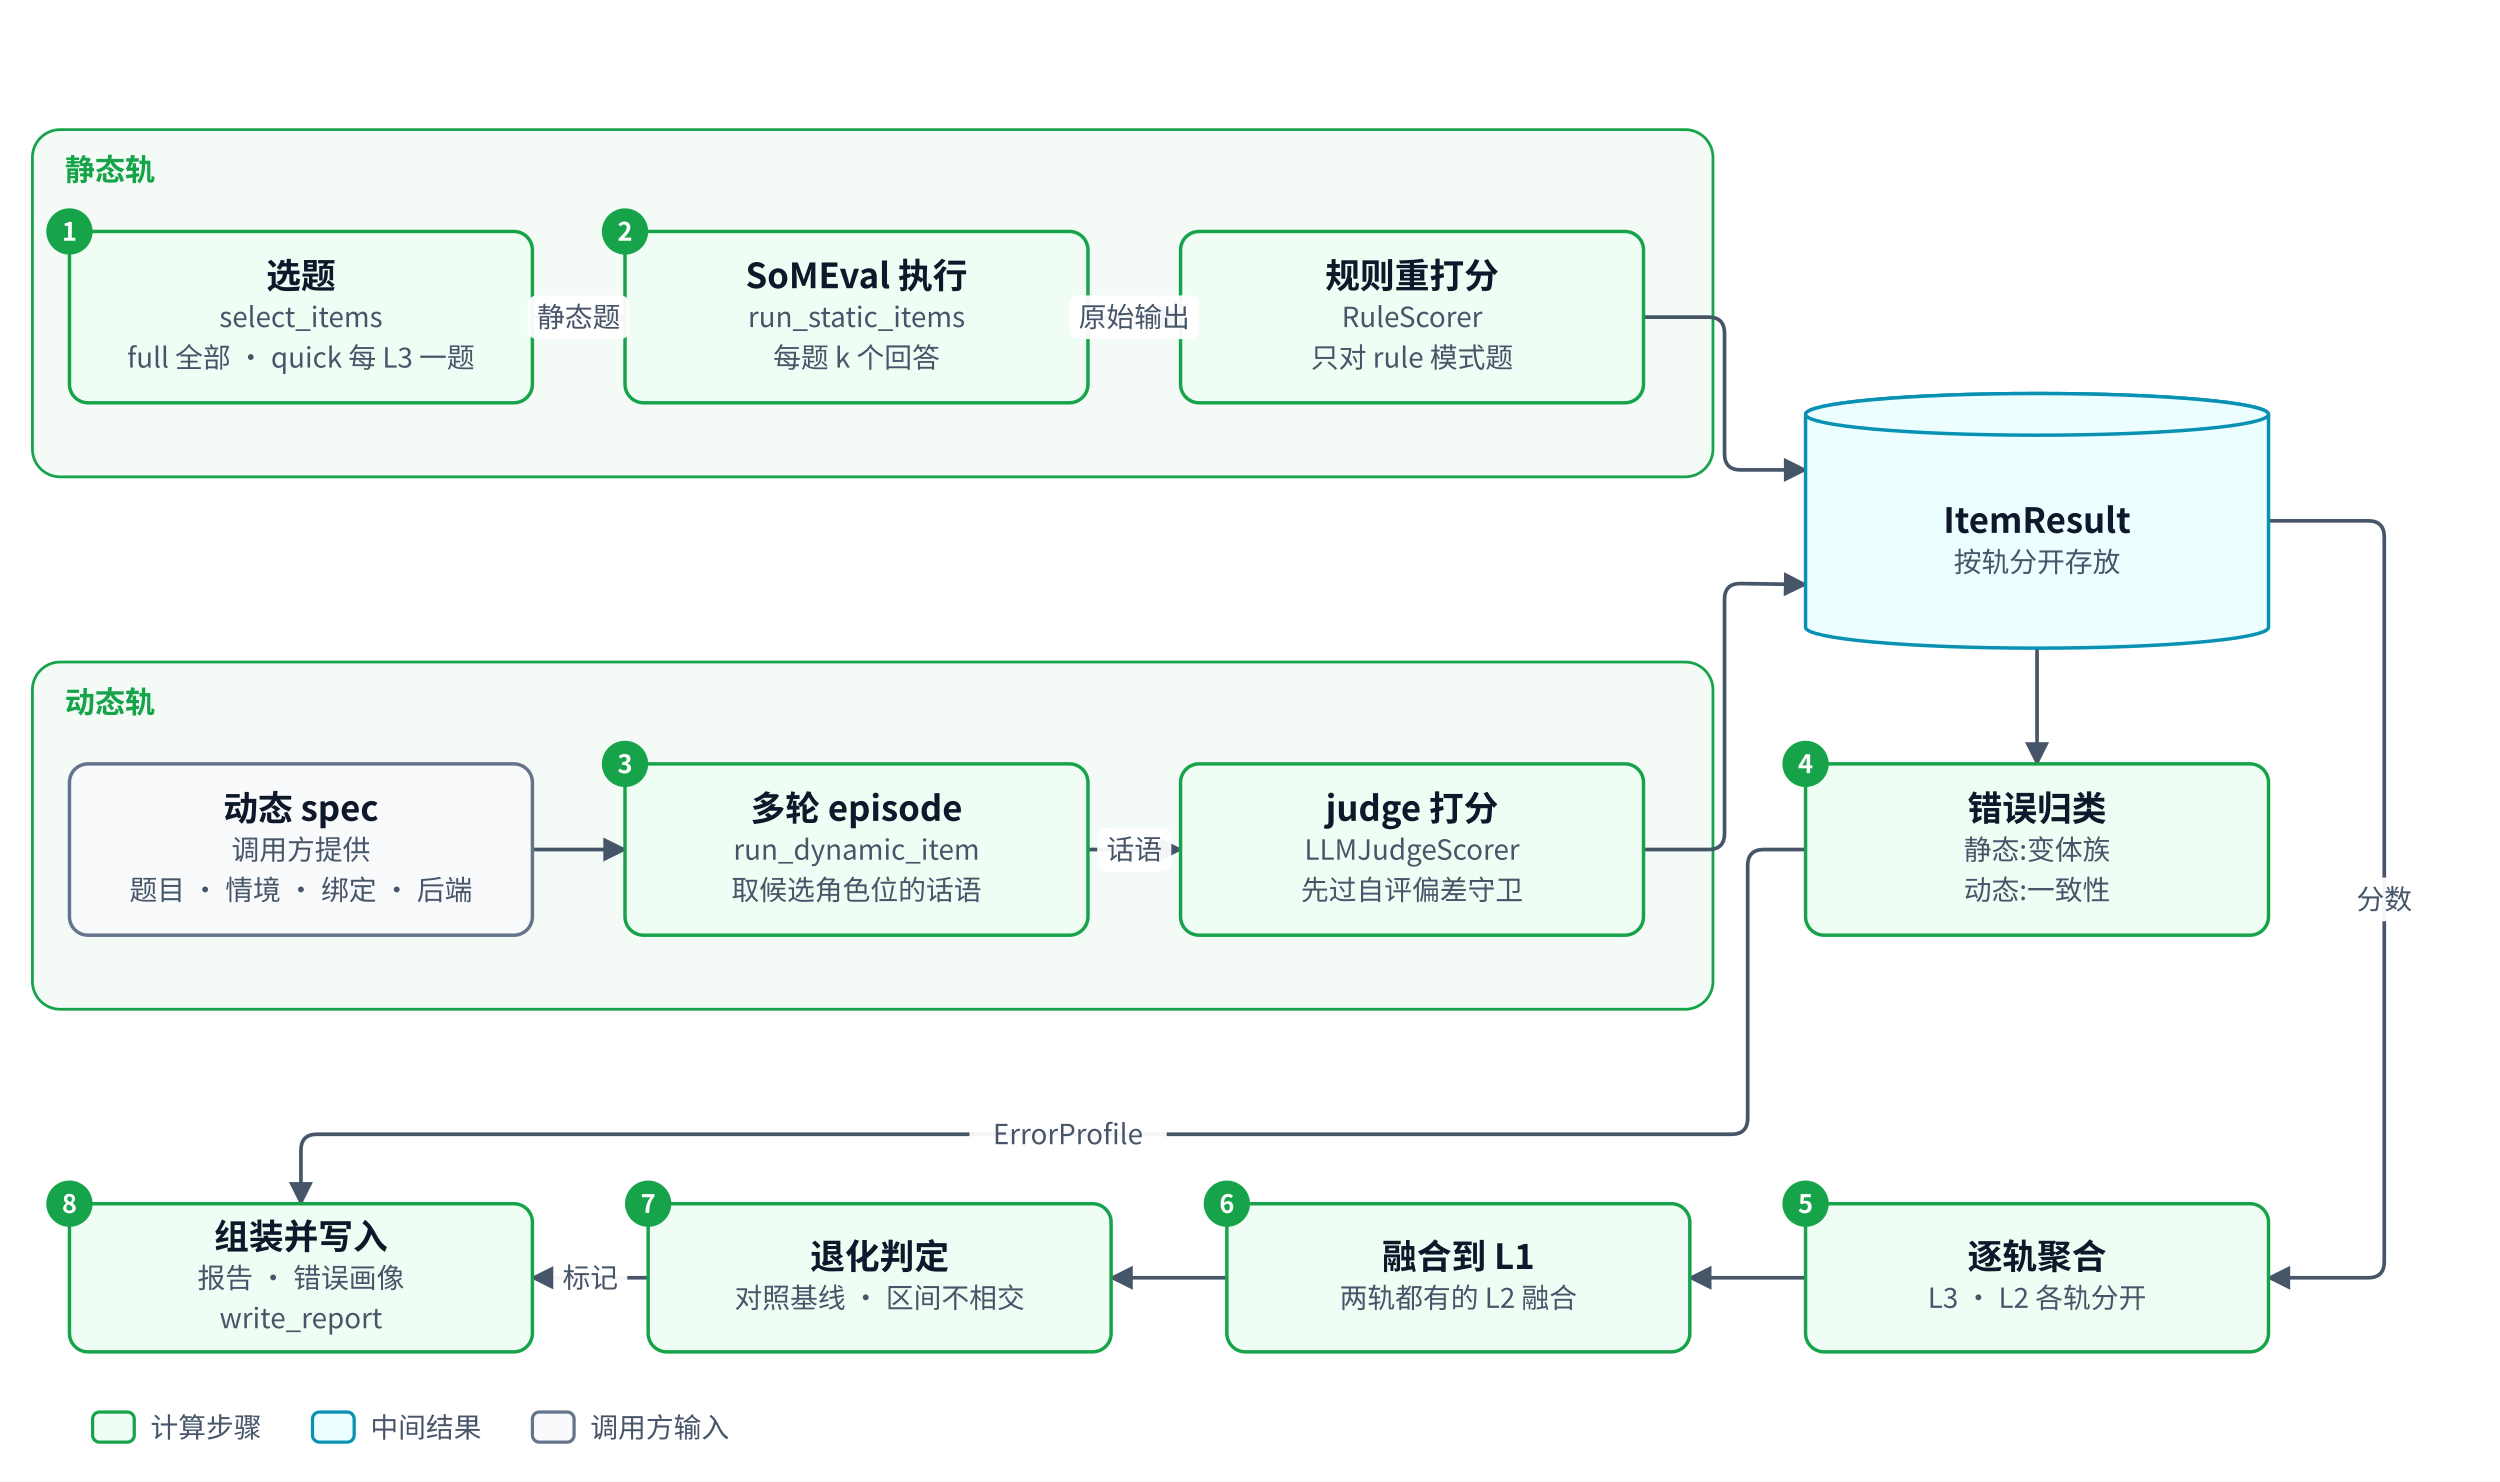
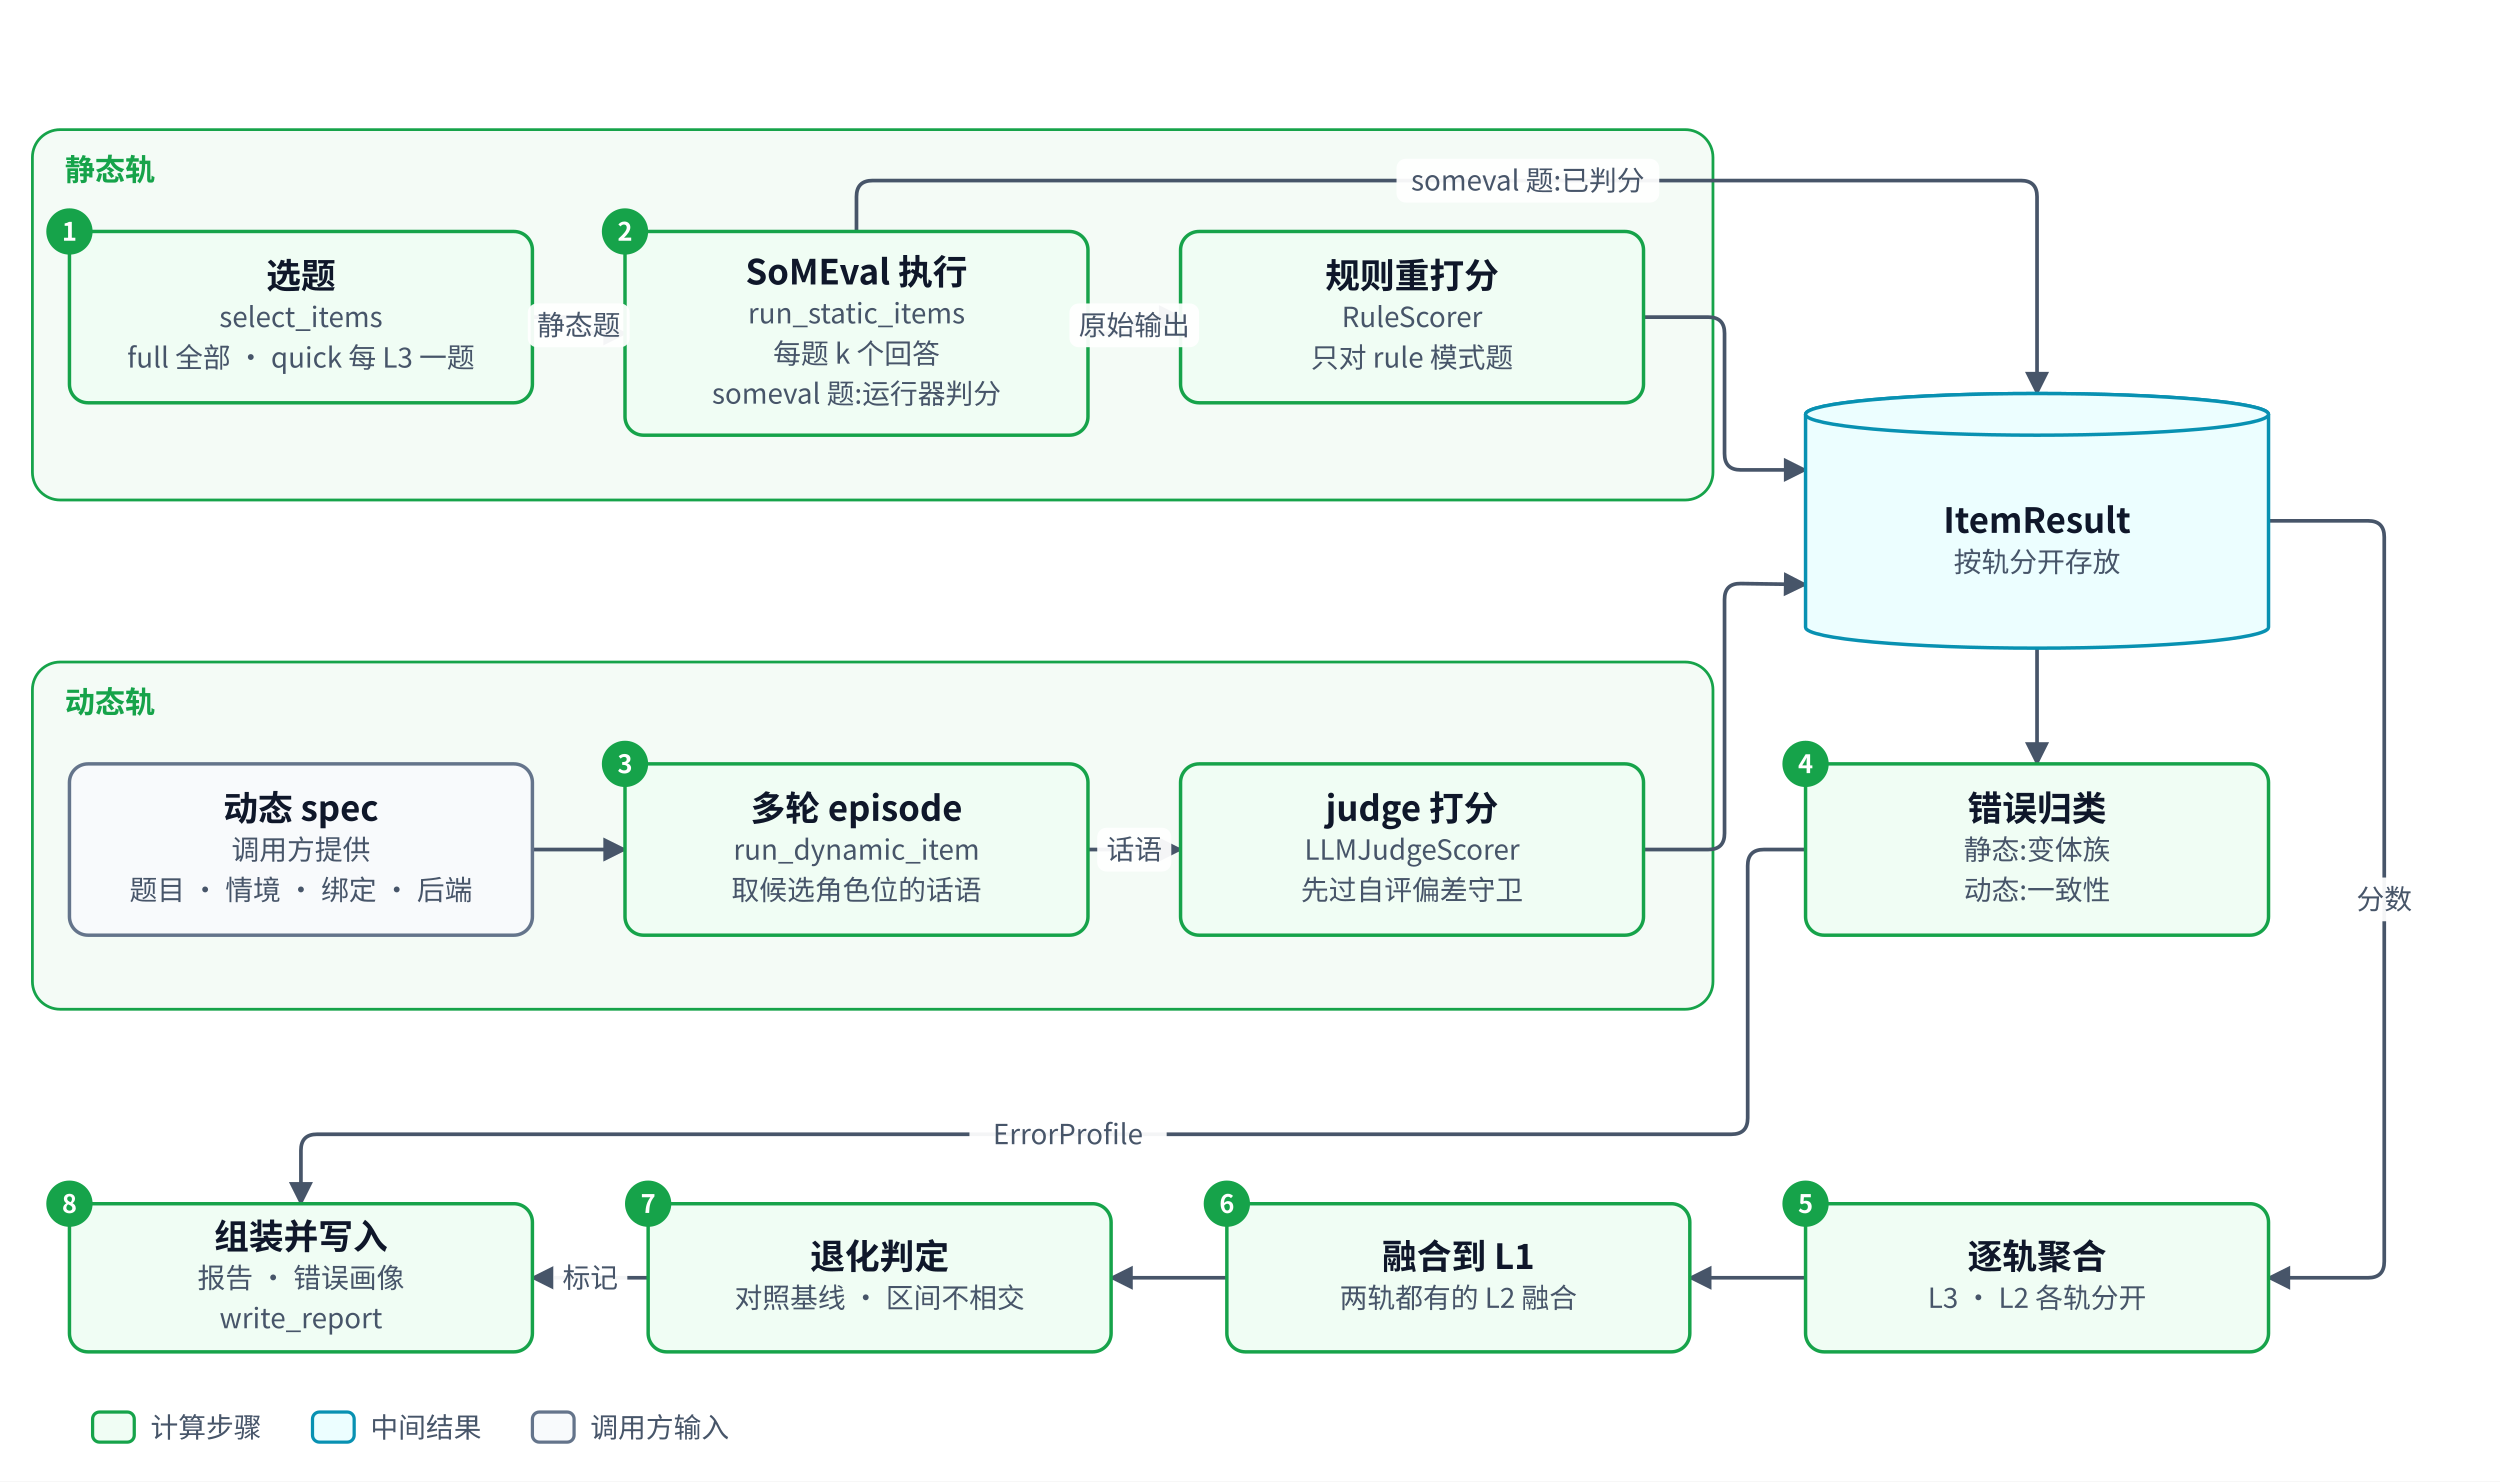
<svg xmlns="http://www.w3.org/2000/svg" viewBox="0 0 1080 640" width="1080" height="640" role="img" aria-labelledby="t d" font-family="-apple-system,BlinkMacSystemFont,'PingFang SC','Hiragino Sans GB','Noto Sans CJK SC','Microsoft YaHei','Segoe UI',Helvetica,Arial,sans-serif">
  <defs>
    <marker id="ah0" viewBox="0 0 10 10" refX="9" refY="5" markerWidth="6.5" markerHeight="6.5" orient="auto-start-reverse">
      <path d="M0,0 L10,5 L0,10 z" fill="#475569" />
    </marker>
  </defs>
  <rect width="1080" height="640" fill="#ffffff" />
-   <rect x="14" y="56" width="726" height="150" rx="12" fill="#16a34a" fill-opacity="0.05" stroke="#16a34a" stroke-width="1.2" />
+   <rect x="14" y="56" width="726" height="160" rx="12" fill="#16a34a" fill-opacity="0.05" stroke="#16a34a" stroke-width="1.2" />
  <text x="28" y="78" text-anchor="start" font-size="13" font-weight="700" fill="#16a34a">静态轨</text>
  <rect x="14" y="286" width="726" height="150" rx="12" fill="#16a34a" fill-opacity="0.05" stroke="#16a34a" stroke-width="1.2" />
  <text x="28" y="308" text-anchor="start" font-size="13" font-weight="700" fill="#16a34a">动态轨</text>
-   <path d="M230.0,137.0 L270.0,137.0" fill="none" stroke="#475569" stroke-width="1.6" stroke-linejoin="round" stroke-linecap="round" marker-end="url(#ah0)" />
-   <path d="M470.0,137.0 L510.0,137.0" fill="none" stroke="#475569" stroke-width="1.6" stroke-linejoin="round" stroke-linecap="round" marker-end="url(#ah0)" />
+   <path d="M230.0,137.0 L246.5,137.0 Q250.0,137.0 250.0,140.5 L250.0,140.5 Q250.0,144.0 253.5,144.0 L270.0,144.0" fill="none" stroke="#475569" stroke-width="1.6" stroke-linejoin="round" stroke-linecap="round" marker-end="url(#ah0)" />
+   <path d="M470.0,144.0 L486.5,144.0 Q490.0,144.0 490.0,140.5 L490.0,140.5 Q490.0,137.0 493.5,137.0 L510.0,137.0" fill="none" stroke="#475569" stroke-width="1.6" stroke-linejoin="round" stroke-linecap="round" marker-end="url(#ah0)" />
  <path d="M230.0,367.0 L270.0,367.0" fill="none" stroke="#475569" stroke-width="1.6" stroke-linejoin="round" stroke-linecap="round" marker-end="url(#ah0)" />
  <path d="M470.0,367.0 L510.0,367.0" fill="none" stroke="#475569" stroke-width="1.6" stroke-linejoin="round" stroke-linecap="round" marker-end="url(#ah0)" />
  <path d="M710.0,137.0 L738.0,137.0 Q745.0,137.0 745.0,144.0 L745.0,196.0 Q745.0,203.0 752.0,203.0 L780.0,203.0" fill="none" stroke="#475569" stroke-width="1.6" stroke-linejoin="round" stroke-linecap="round" marker-end="url(#ah0)" />
+   <path d="M370.0,100.0 L370.0,85.0 Q370.0,78.0 377.0,78.0 L873.0,78.0 Q880.0,78.0 880.0,85.0 L880.0,170.0" fill="none" stroke="#475569" stroke-width="1.6" stroke-linejoin="round" stroke-linecap="round" marker-end="url(#ah0)" />
  <path d="M710.0,367.0 L738.0,367.0 Q745.0,367.0 745.0,360.0 L745.0,259.0 Q745.0,252.0 752.0,252.1 L780.0,252.5" fill="none" stroke="#475569" stroke-width="1.6" stroke-linejoin="round" stroke-linecap="round" marker-end="url(#ah0)" />
  <path d="M880.0,280.0 L880.0,330.0" fill="none" stroke="#475569" stroke-width="1.6" stroke-linejoin="round" stroke-linecap="round" marker-end="url(#ah0)" />
  <path d="M980.0,225.0 L1023.0,225.0 Q1030.0,225.0 1030.0,232.0 L1030.0,545.0 Q1030.0,552.0 1023.0,552.0 L980.0,552.0" fill="none" stroke="#475569" stroke-width="1.6" stroke-linejoin="round" stroke-linecap="round" marker-end="url(#ah0)" />
  <path d="M780.0,552.0 L730.0,552.0" fill="none" stroke="#475569" stroke-width="1.6" stroke-linejoin="round" stroke-linecap="round" marker-end="url(#ah0)" />
  <path d="M530.0,552.0 L480.0,552.0" fill="none" stroke="#475569" stroke-width="1.6" stroke-linejoin="round" stroke-linecap="round" marker-end="url(#ah0)" />
  <path d="M280.0,552.0 L230.0,552.0" fill="none" stroke="#475569" stroke-width="1.6" stroke-linejoin="round" stroke-linecap="round" marker-end="url(#ah0)" />
  <path d="M780.0,367.0 L762.0,367.0 Q755.0,367.0 755.0,374.0 L755.0,483.0 Q755.0,490.0 748.0,490.0 L137.0,490.0 Q130.0,490.0 130.0,497.0 L130.0,520.0" fill="none" stroke="#475569" stroke-width="1.6" stroke-linejoin="round" stroke-linecap="round" marker-end="url(#ah0)" />
  <rect x="30" y="100" width="200" height="74" rx="8" fill="#f0fdf4" stroke="#16a34a" stroke-width="1.5" />
  <text x="130.0" y="124.5" text-anchor="middle" font-size="15" font-weight="700" fill="#0f172a">选题</text>
  <text x="130.0" y="141.3" text-anchor="middle" font-size="12" fill="#475569">select_items</text>
  <text x="130.0" y="158.8" text-anchor="middle" font-size="12" fill="#475569">full 全部 · quick 每 L3 一题</text>
  <rect x="30" y="330" width="200" height="74" rx="8" fill="#f8fafc" stroke="#64748b" stroke-width="1.5" />
  <text x="130.0" y="354.6" text-anchor="middle" font-size="15" font-weight="700" fill="#0f172a">动态 spec</text>
  <text x="130.0" y="371.4" text-anchor="middle" font-size="12" fill="#475569">调用方提供</text>
  <text x="130.0" y="388.8" text-anchor="middle" font-size="12" fill="#475569">题目 · 情境 · 绑定 · 后端</text>
-   <rect x="270" y="100" width="200" height="74" rx="8" fill="#f0fdf4" stroke="#16a34a" stroke-width="1.5" />
-   <text x="370.0" y="124.5" text-anchor="middle" font-size="15" font-weight="700" fill="#0f172a">SoMEval 执行</text>
-   <text x="370.0" y="141.3" text-anchor="middle" font-size="12" fill="#475569">run_static_items</text>
-   <text x="370.0" y="158.8" text-anchor="middle" font-size="12" fill="#475569">每题 k 个回答</text>
+   <rect x="270" y="100" width="200" height="88" rx="8" fill="#f0fdf4" stroke="#16a34a" stroke-width="1.5" />
+   <text x="370.0" y="122.9" text-anchor="middle" font-size="15" font-weight="700" fill="#0f172a">SoMEval 执行</text>
+   <text x="370.0" y="139.7" text-anchor="middle" font-size="12" fill="#475569">run_static_items</text>
+   <text x="370.0" y="157.1" text-anchor="middle" font-size="12" fill="#475569">每题 k 个回答</text>
+   <text x="370.0" y="174.4" text-anchor="middle" font-size="12" fill="#475569">someval 题:运行器判分</text>
  <rect x="270" y="330" width="200" height="74" rx="8" fill="#f0fdf4" stroke="#16a34a" stroke-width="1.5" />
  <text x="370.0" y="354.6" text-anchor="middle" font-size="15" font-weight="700" fill="#0f172a">多轮 episode</text>
  <text x="370.0" y="371.4" text-anchor="middle" font-size="12" fill="#475569">run_dynamic_item</text>
  <text x="370.0" y="388.8" text-anchor="middle" font-size="12" fill="#475569">取候选角色位的话语</text>
  <rect x="510" y="100" width="200" height="74" rx="8" fill="#f0fdf4" stroke="#16a34a" stroke-width="1.5" />
  <text x="610.0" y="124.5" text-anchor="middle" font-size="15" font-weight="700" fill="#0f172a">规则重打分</text>
  <text x="610.0" y="141.3" text-anchor="middle" font-size="12" fill="#475569">RuleScorer</text>
  <text x="610.0" y="158.8" text-anchor="middle" font-size="12" fill="#475569">只对 rule 模式题</text>
  <rect x="510" y="330" width="200" height="74" rx="8" fill="#f0fdf4" stroke="#16a34a" stroke-width="1.5" />
  <text x="610.0" y="354.6" text-anchor="middle" font-size="15" font-weight="700" fill="#0f172a">judge 打分</text>
  <text x="610.0" y="371.4" text-anchor="middle" font-size="12" fill="#475569">LLMJudgeScorer</text>
  <text x="610.0" y="388.8" text-anchor="middle" font-size="12" fill="#475569">先过自评偏差守卫</text>
  <path d="M780,179 a100.0,9 0 0 1 200,0 v92 a100.0,9 0 0 1 -200,0 z" fill="#ecfeff" stroke="#0891b2" stroke-width="1.5" />
  <ellipse cx="880.0" cy="179" rx="100.0" ry="9" fill="#ecfeff" stroke="#0891b2" stroke-width="1.5" />
  <text x="880.0" y="230.2" text-anchor="middle" font-size="15" font-weight="700" fill="#0f172a">ItemResult</text>
  <text x="880.0" y="247.1" text-anchor="middle" font-size="12" fill="#475569">按轨分开存放</text>
  <rect x="780" y="330" width="200" height="74" rx="8" fill="#f0fdf4" stroke="#16a34a" stroke-width="1.5" />
  <text x="880.0" y="354.6" text-anchor="middle" font-size="15" font-weight="700" fill="#0f172a">错误归类</text>
  <text x="880.0" y="371.4" text-anchor="middle" font-size="12" fill="#475569">静态:变体族</text>
  <text x="880.0" y="388.8" text-anchor="middle" font-size="12" fill="#475569">动态:一致性</text>
  <rect x="780" y="520" width="200" height="64" rx="8" fill="#f0fdf4" stroke="#16a34a" stroke-width="1.5" />
  <text x="880.0" y="548.2" text-anchor="middle" font-size="15" font-weight="700" fill="#0f172a">逐轨聚合</text>
  <text x="880.0" y="565.0" text-anchor="middle" font-size="12" fill="#475569">L3 · L2 各轨分开</text>
  <rect x="530" y="520" width="200" height="64" rx="8" fill="#f0fdf4" stroke="#16a34a" stroke-width="1.5" />
  <text x="630.0" y="548.2" text-anchor="middle" font-size="15" font-weight="700" fill="#0f172a">融合到 L1</text>
  <text x="630.0" y="565.0" text-anchor="middle" font-size="12" fill="#475569">两轨都有的 L2 融合</text>
  <rect x="280" y="520" width="200" height="64" rx="8" fill="#f0fdf4" stroke="#16a34a" stroke-width="1.5" />
  <text x="380.0" y="548.2" text-anchor="middle" font-size="15" font-weight="700" fill="#0f172a">退化判定</text>
  <text x="380.0" y="565.0" text-anchor="middle" font-size="12" fill="#475569">对照基线 · 区间不相交</text>
  <rect x="30" y="520" width="200" height="64" rx="8" fill="#f0fdf4" stroke="#16a34a" stroke-width="1.5" />
  <text x="130.0" y="539.6" text-anchor="middle" font-size="15" font-weight="700" fill="#0f172a">组装并写入</text>
  <text x="130.0" y="556.4" text-anchor="middle" font-size="12" fill="#475569">报告 · 错误画像</text>
  <text x="130.0" y="573.8" text-anchor="middle" font-size="12" fill="#475569">write_report</text>
  <circle cx="30" cy="100" r="10" fill="#16a34a" />
  <text x="30" y="104" text-anchor="middle" font-size="11" font-weight="700" fill="#ffffff">1</text>
  <circle cx="270" cy="100" r="10" fill="#16a34a" />
  <text x="270" y="104" text-anchor="middle" font-size="11" font-weight="700" fill="#ffffff">2</text>
  <circle cx="270" cy="330" r="10" fill="#16a34a" />
  <text x="270" y="334" text-anchor="middle" font-size="11" font-weight="700" fill="#ffffff">3</text>
  <circle cx="780" cy="330" r="10" fill="#16a34a" />
  <text x="780" y="334" text-anchor="middle" font-size="11" font-weight="700" fill="#ffffff">4</text>
  <circle cx="780" cy="520" r="10" fill="#16a34a" />
  <text x="780" y="524" text-anchor="middle" font-size="11" font-weight="700" fill="#ffffff">5</text>
  <circle cx="530" cy="520" r="10" fill="#16a34a" />
  <text x="530" y="524" text-anchor="middle" font-size="11" font-weight="700" fill="#ffffff">6</text>
  <circle cx="280" cy="520" r="10" fill="#16a34a" />
  <text x="280" y="524" text-anchor="middle" font-size="11" font-weight="700" fill="#ffffff">7</text>
  <circle cx="30" cy="520" r="10" fill="#16a34a" />
  <text x="30" y="524" text-anchor="middle" font-size="11" font-weight="700" fill="#ffffff">8</text>
-   <rect x="228.0" y="127.6" width="44.0" height="18.9" rx="4" fill="#ffffff" fill-opacity="0.94" />
-   <text x="250.0" y="141.3" text-anchor="middle" font-size="12" fill="#475569">静态题</text>
-   <rect x="462.0" y="127.6" width="56.0" height="18.9" rx="4" fill="#ffffff" fill-opacity="0.94" />
-   <text x="490.0" y="141.3" text-anchor="middle" font-size="12" fill="#475569">原始输出</text>
+   <rect x="228.0" y="131.1" width="44.0" height="18.9" rx="4" fill="#ffffff" fill-opacity="0.94" />
+   <text x="250.0" y="144.8" text-anchor="middle" font-size="12" fill="#475569">静态题</text>
+   <rect x="462.0" y="131.1" width="56.0" height="18.9" rx="4" fill="#ffffff" fill-opacity="0.94" />
+   <text x="490.0" y="144.8" text-anchor="middle" font-size="12" fill="#475569">原始输出</text>
  <rect x="474.0" y="357.6" width="32.0" height="18.9" rx="4" fill="#ffffff" fill-opacity="0.94" />
  <text x="490.0" y="371.3" text-anchor="middle" font-size="12" fill="#475569">话语</text>
+   <rect x="603.3" y="68.6" width="113.5" height="18.9" rx="4" fill="#ffffff" fill-opacity="0.94" />
+   <text x="660.0" y="82.3" text-anchor="middle" font-size="12" fill="#475569">someval 题:已判分</text>
  <rect x="1014.0" y="379.1" width="32.0" height="18.9" rx="4" fill="#ffffff" fill-opacity="0.94" />
  <text x="1030.0" y="392.8" text-anchor="middle" font-size="12" fill="#475569">分数</text>
  <rect x="239.0" y="542.6" width="32.0" height="18.9" rx="4" fill="#ffffff" fill-opacity="0.94" />
  <text x="255.0" y="556.3" text-anchor="middle" font-size="12" fill="#475569">标记</text>
  <rect x="418.8" y="480.6" width="85.2" height="18.9" rx="4" fill="#ffffff" fill-opacity="0.94" />
  <text x="461.35" y="494.3" text-anchor="middle" font-size="12" fill="#475569">ErrorProfile</text>
  <rect x="40" y="610" width="18" height="13" rx="3" fill="#f0fdf4" stroke="#16a34a" stroke-width="1.4" />
  <text x="65" y="621" font-size="12" fill="#475569">计算步骤</text>
  <rect x="135.0" y="610" width="18" height="13" rx="3" fill="#ecfeff" stroke="#0891b2" stroke-width="1.4" />
  <text x="160.0" y="621" font-size="12" fill="#475569">中间结果</text>
  <rect x="230.0" y="610" width="18" height="13" rx="3" fill="#f8fafc" stroke="#64748b" stroke-width="1.4" />
  <text x="255.0" y="621" font-size="12" fill="#475569">调用方输入</text>
</svg>
